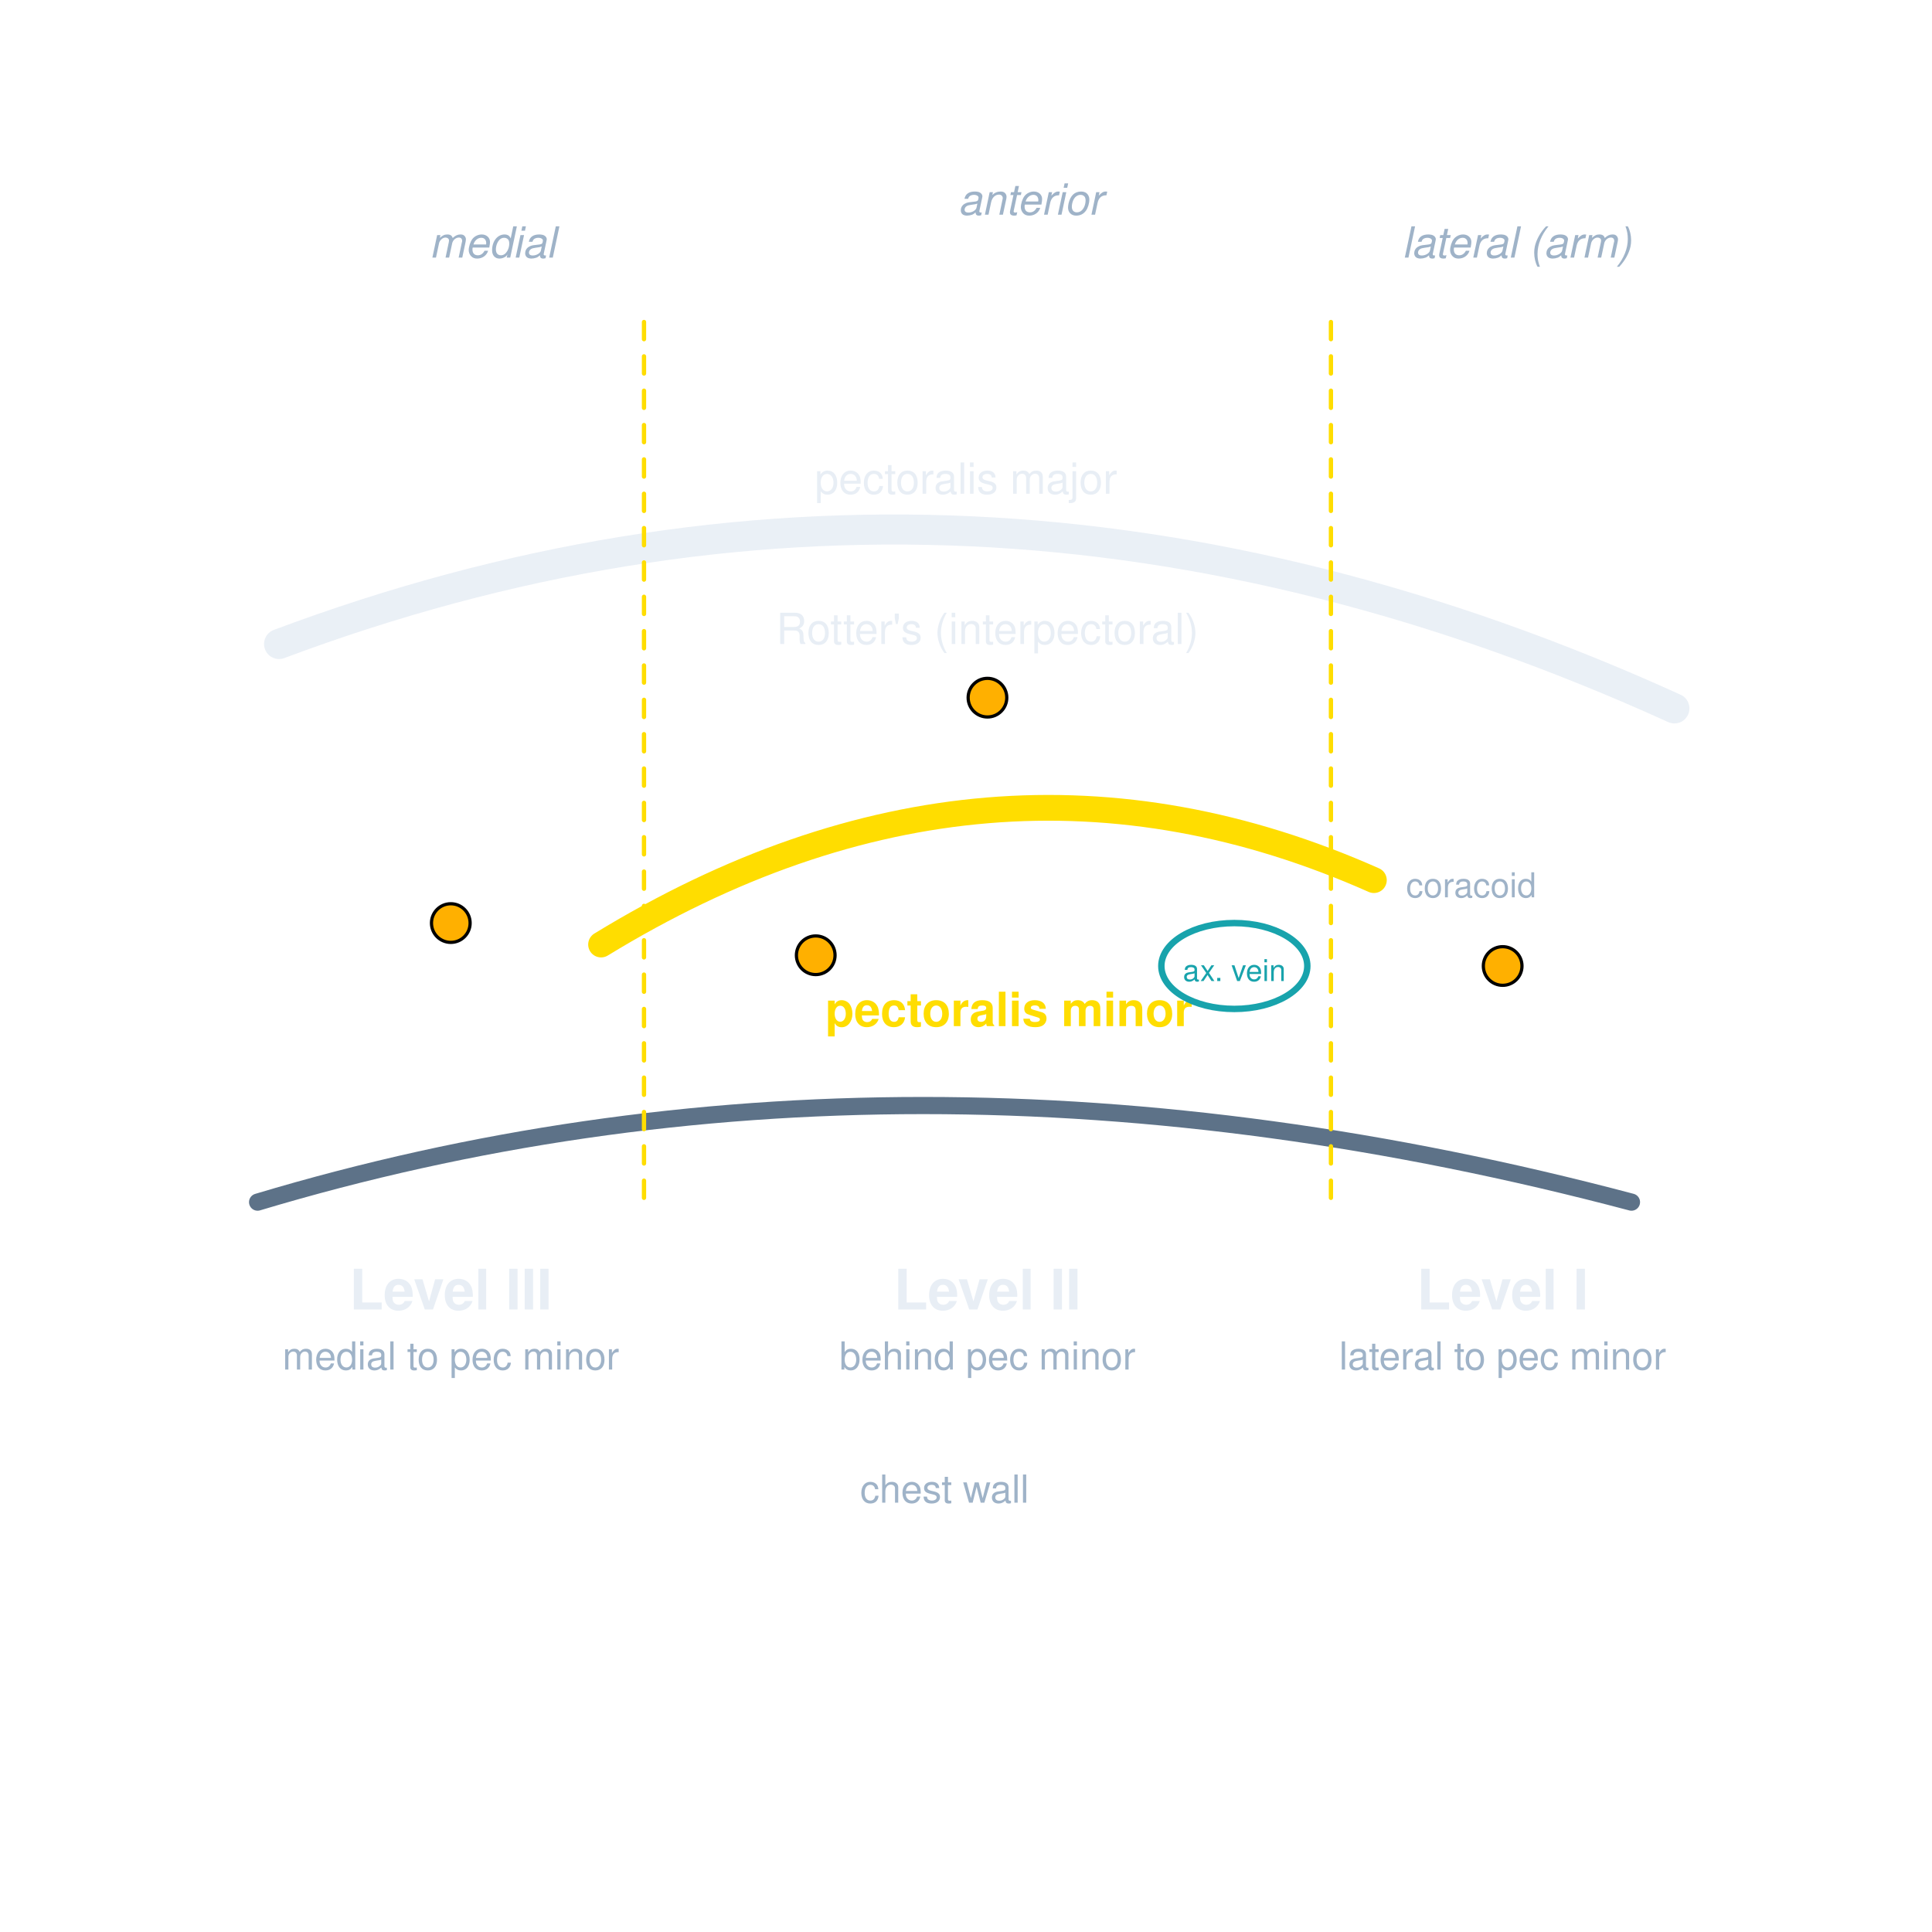
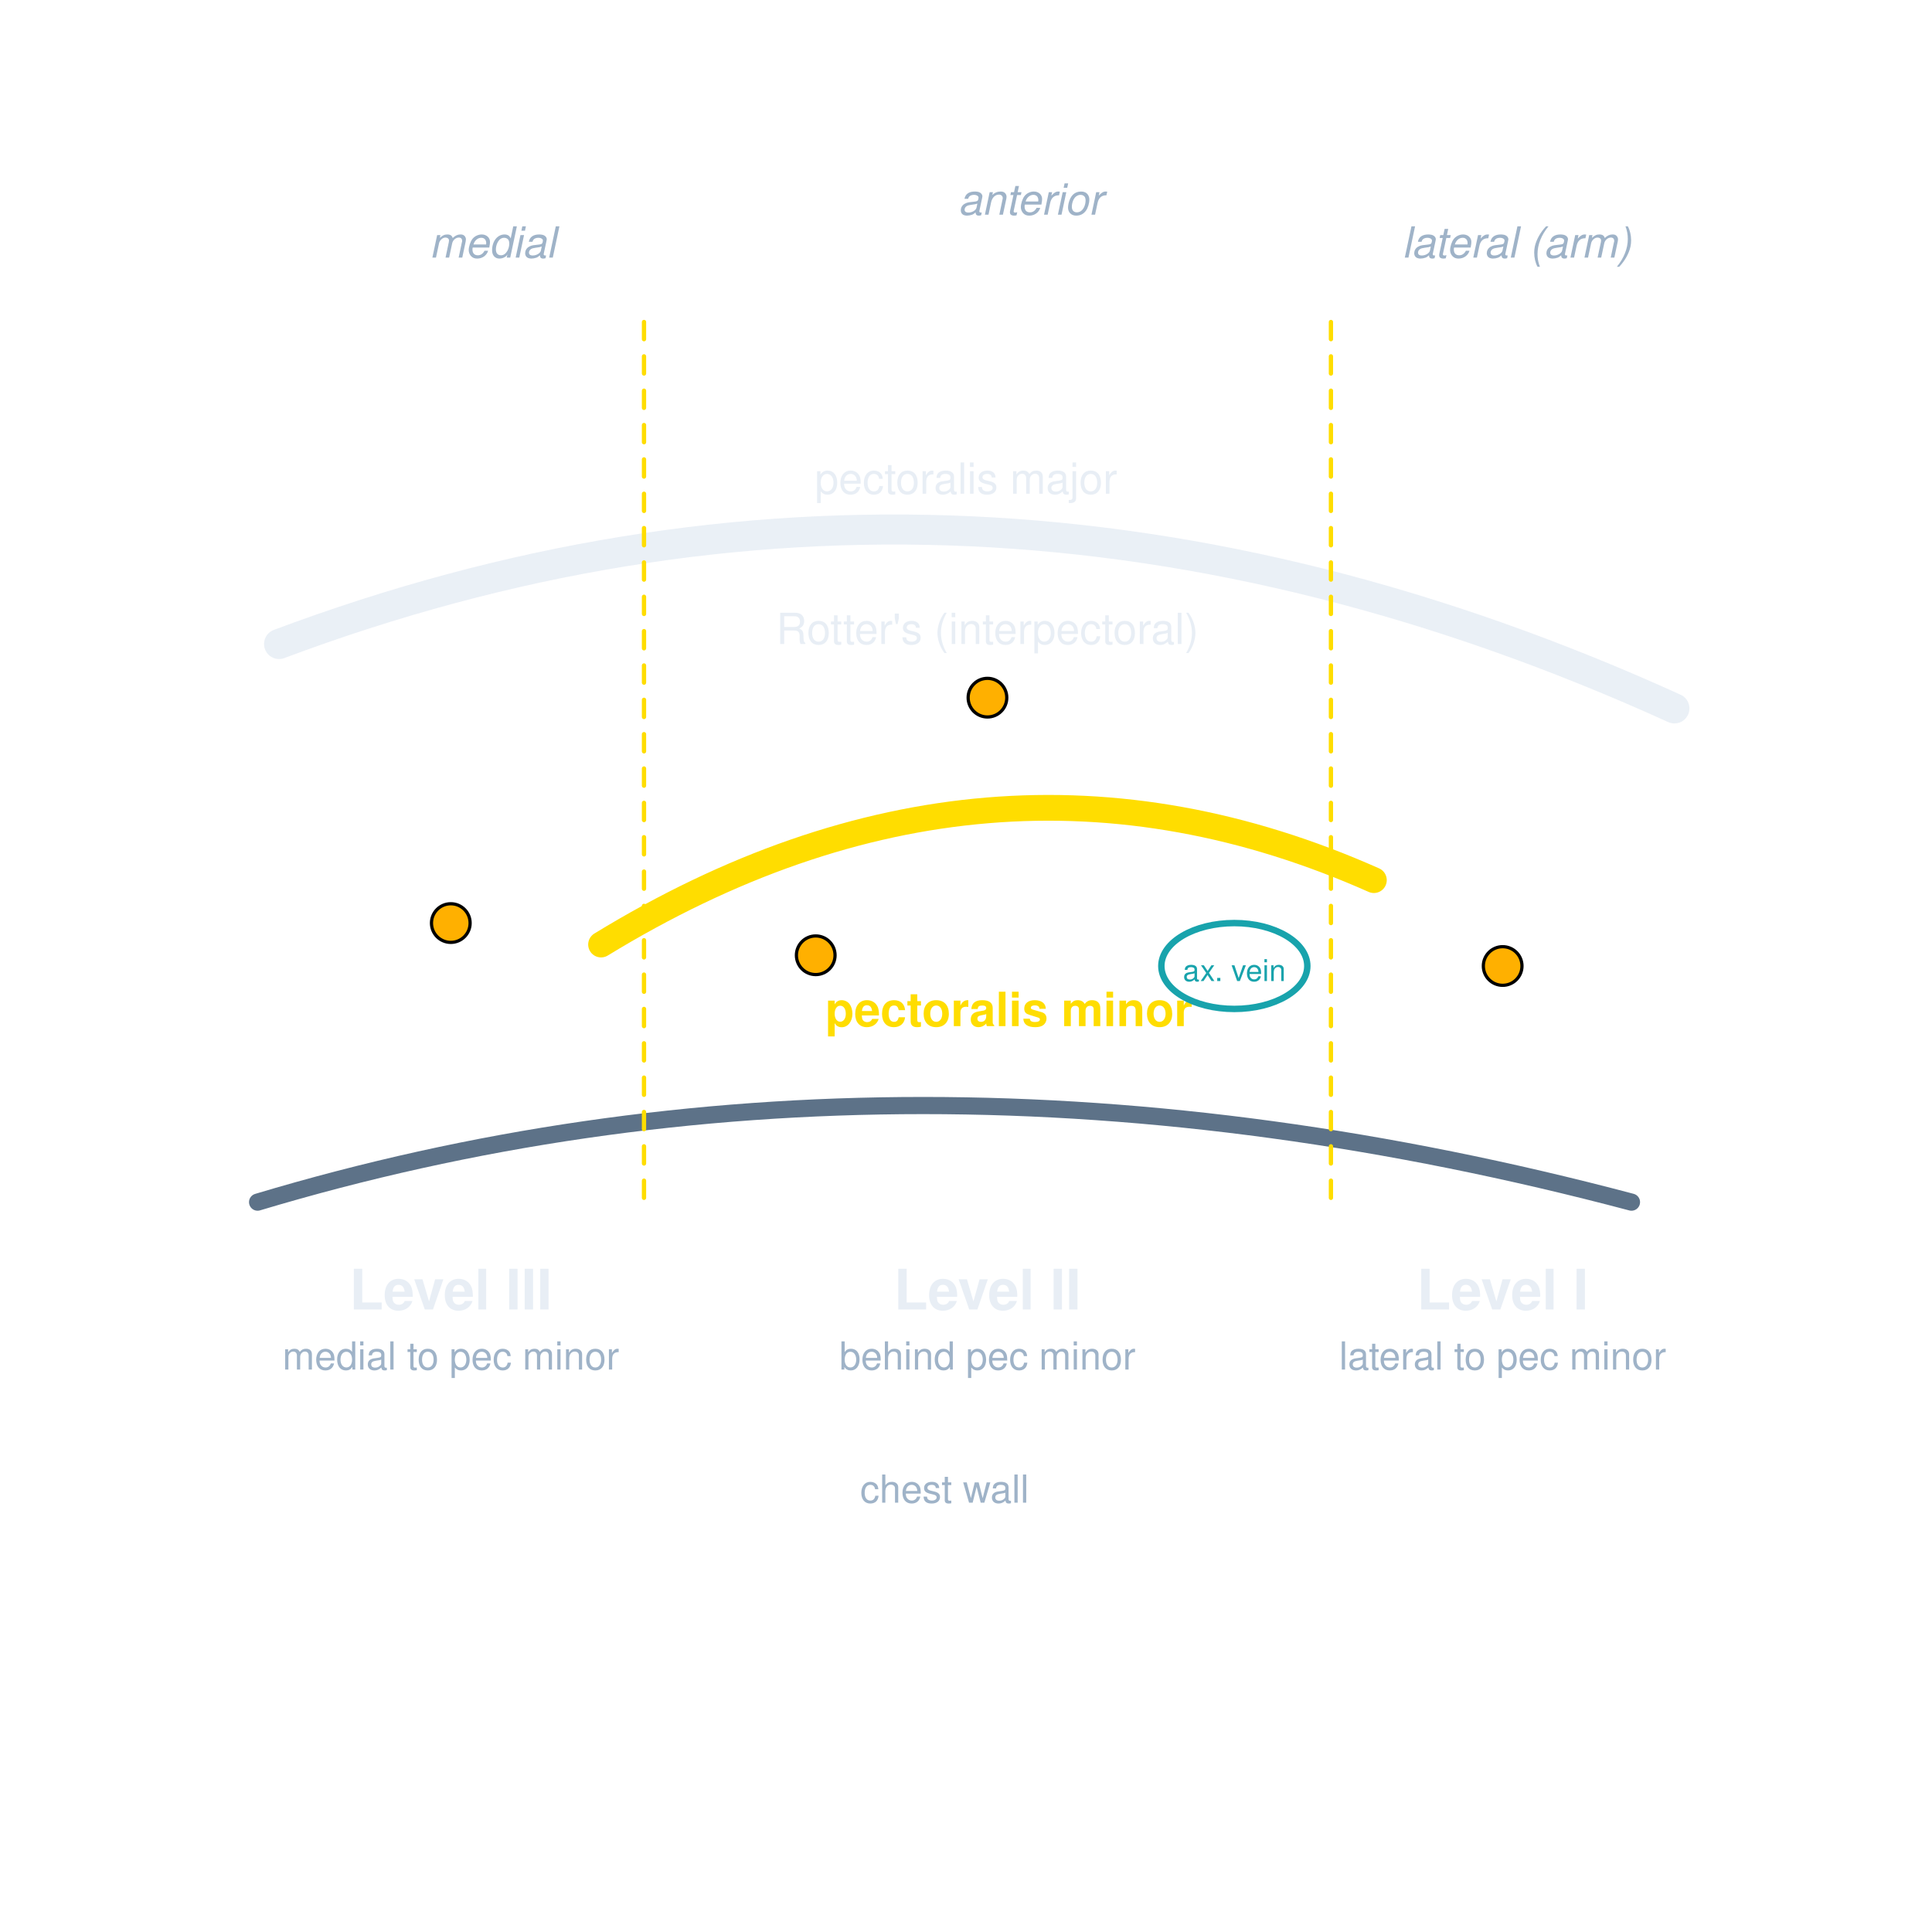
<svg xmlns="http://www.w3.org/2000/svg" viewBox="0 0 900 900" width="900" height="900" font-family="Helvetica Neue, Helvetica, Arial, sans-serif">
  <text x="200" y="120" font-size="20" fill="#9fb3c8" text-anchor="start" font-weight="400" font-style="italic">medial</text>
  <text x="760" y="120" font-size="20" fill="#9fb3c8" text-anchor="end" font-weight="400" font-style="italic">lateral (arm)</text>
  <text x="480" y="100" font-size="20" fill="#9fb3c8" text-anchor="middle" font-weight="400" font-style="italic">anterior</text>
  <path d="M120 560 Q420 470 760 560" stroke="#5d7288" stroke-width="8" fill="none" stroke-linejoin="round" stroke-linecap="round" opacity="1" />
  <text x="440" y="700" font-size="18" fill="#9fb3c8" text-anchor="middle" font-weight="400">chest wall</text>
  <path d="M130 300 Q450 180 780 330" stroke="#e8eef5" stroke-width="14" fill="none" stroke-linejoin="round" stroke-linecap="round" opacity="0.9" />
  <text x="450" y="230" font-size="20" fill="#e8eef5" text-anchor="middle" font-weight="400">pectoralis major</text>
  <path d="M280 440 Q460 330 640 410" stroke="#FFDD00" stroke-width="12" fill="none" stroke-linejoin="round" stroke-linecap="round" opacity="1" />
  <text x="470" y="478" font-size="22" fill="#FFDD00" text-anchor="middle" font-weight="700">pectoralis minor</text>
-   <text x="655" y="418" font-size="16" fill="#9fb3c8" text-anchor="start" font-weight="400">coracoid</text>
  <line x1="620" y1="150" x2="620" y2="560" stroke="#FFDD00" stroke-width="2" stroke-linecap="round" stroke-dasharray="8 8" />
  <line x1="300" y1="150" x2="300" y2="560" stroke="#FFDD00" stroke-width="2" stroke-linecap="round" stroke-dasharray="8 8" />
  <ellipse cx="575" cy="450" rx="34" ry="20" fill="none" stroke="#18A3AC" stroke-width="3" />
  <text x="575" y="457" font-size="14" fill="#18A3AC" text-anchor="middle" font-weight="400">ax. vein</text>
  <text x="700" y="610" font-size="26" fill="#e8eef5" text-anchor="middle" font-weight="700">Level I</text>
  <text x="700" y="638" font-size="18" fill="#9fb3c8" text-anchor="middle" font-weight="400">lateral to pec minor</text>
  <text x="460" y="610" font-size="26" fill="#e8eef5" text-anchor="middle" font-weight="700">Level II</text>
  <text x="460" y="638" font-size="18" fill="#9fb3c8" text-anchor="middle" font-weight="400">behind pec minor</text>
  <text x="210" y="610" font-size="26" fill="#e8eef5" text-anchor="middle" font-weight="700">Level III</text>
  <text x="210" y="638" font-size="18" fill="#9fb3c8" text-anchor="middle" font-weight="400">medial to pec minor</text>
  <text x="460" y="300" font-size="20" fill="#e8eef5" text-anchor="middle" font-weight="400">Rotter's (interpectoral)</text>
  <circle cx="460" cy="325" r="9" fill="#ffb000" stroke="#000" stroke-width="1.5" />
  <circle cx="700" cy="450" r="9" fill="#ffb000" stroke="#000" stroke-width="1.5" />
  <circle cx="380" cy="445" r="9" fill="#ffb000" stroke="#000" stroke-width="1.5" />
  <circle cx="210" cy="430" r="9" fill="#ffb000" stroke="#000" stroke-width="1.5" />
</svg>
